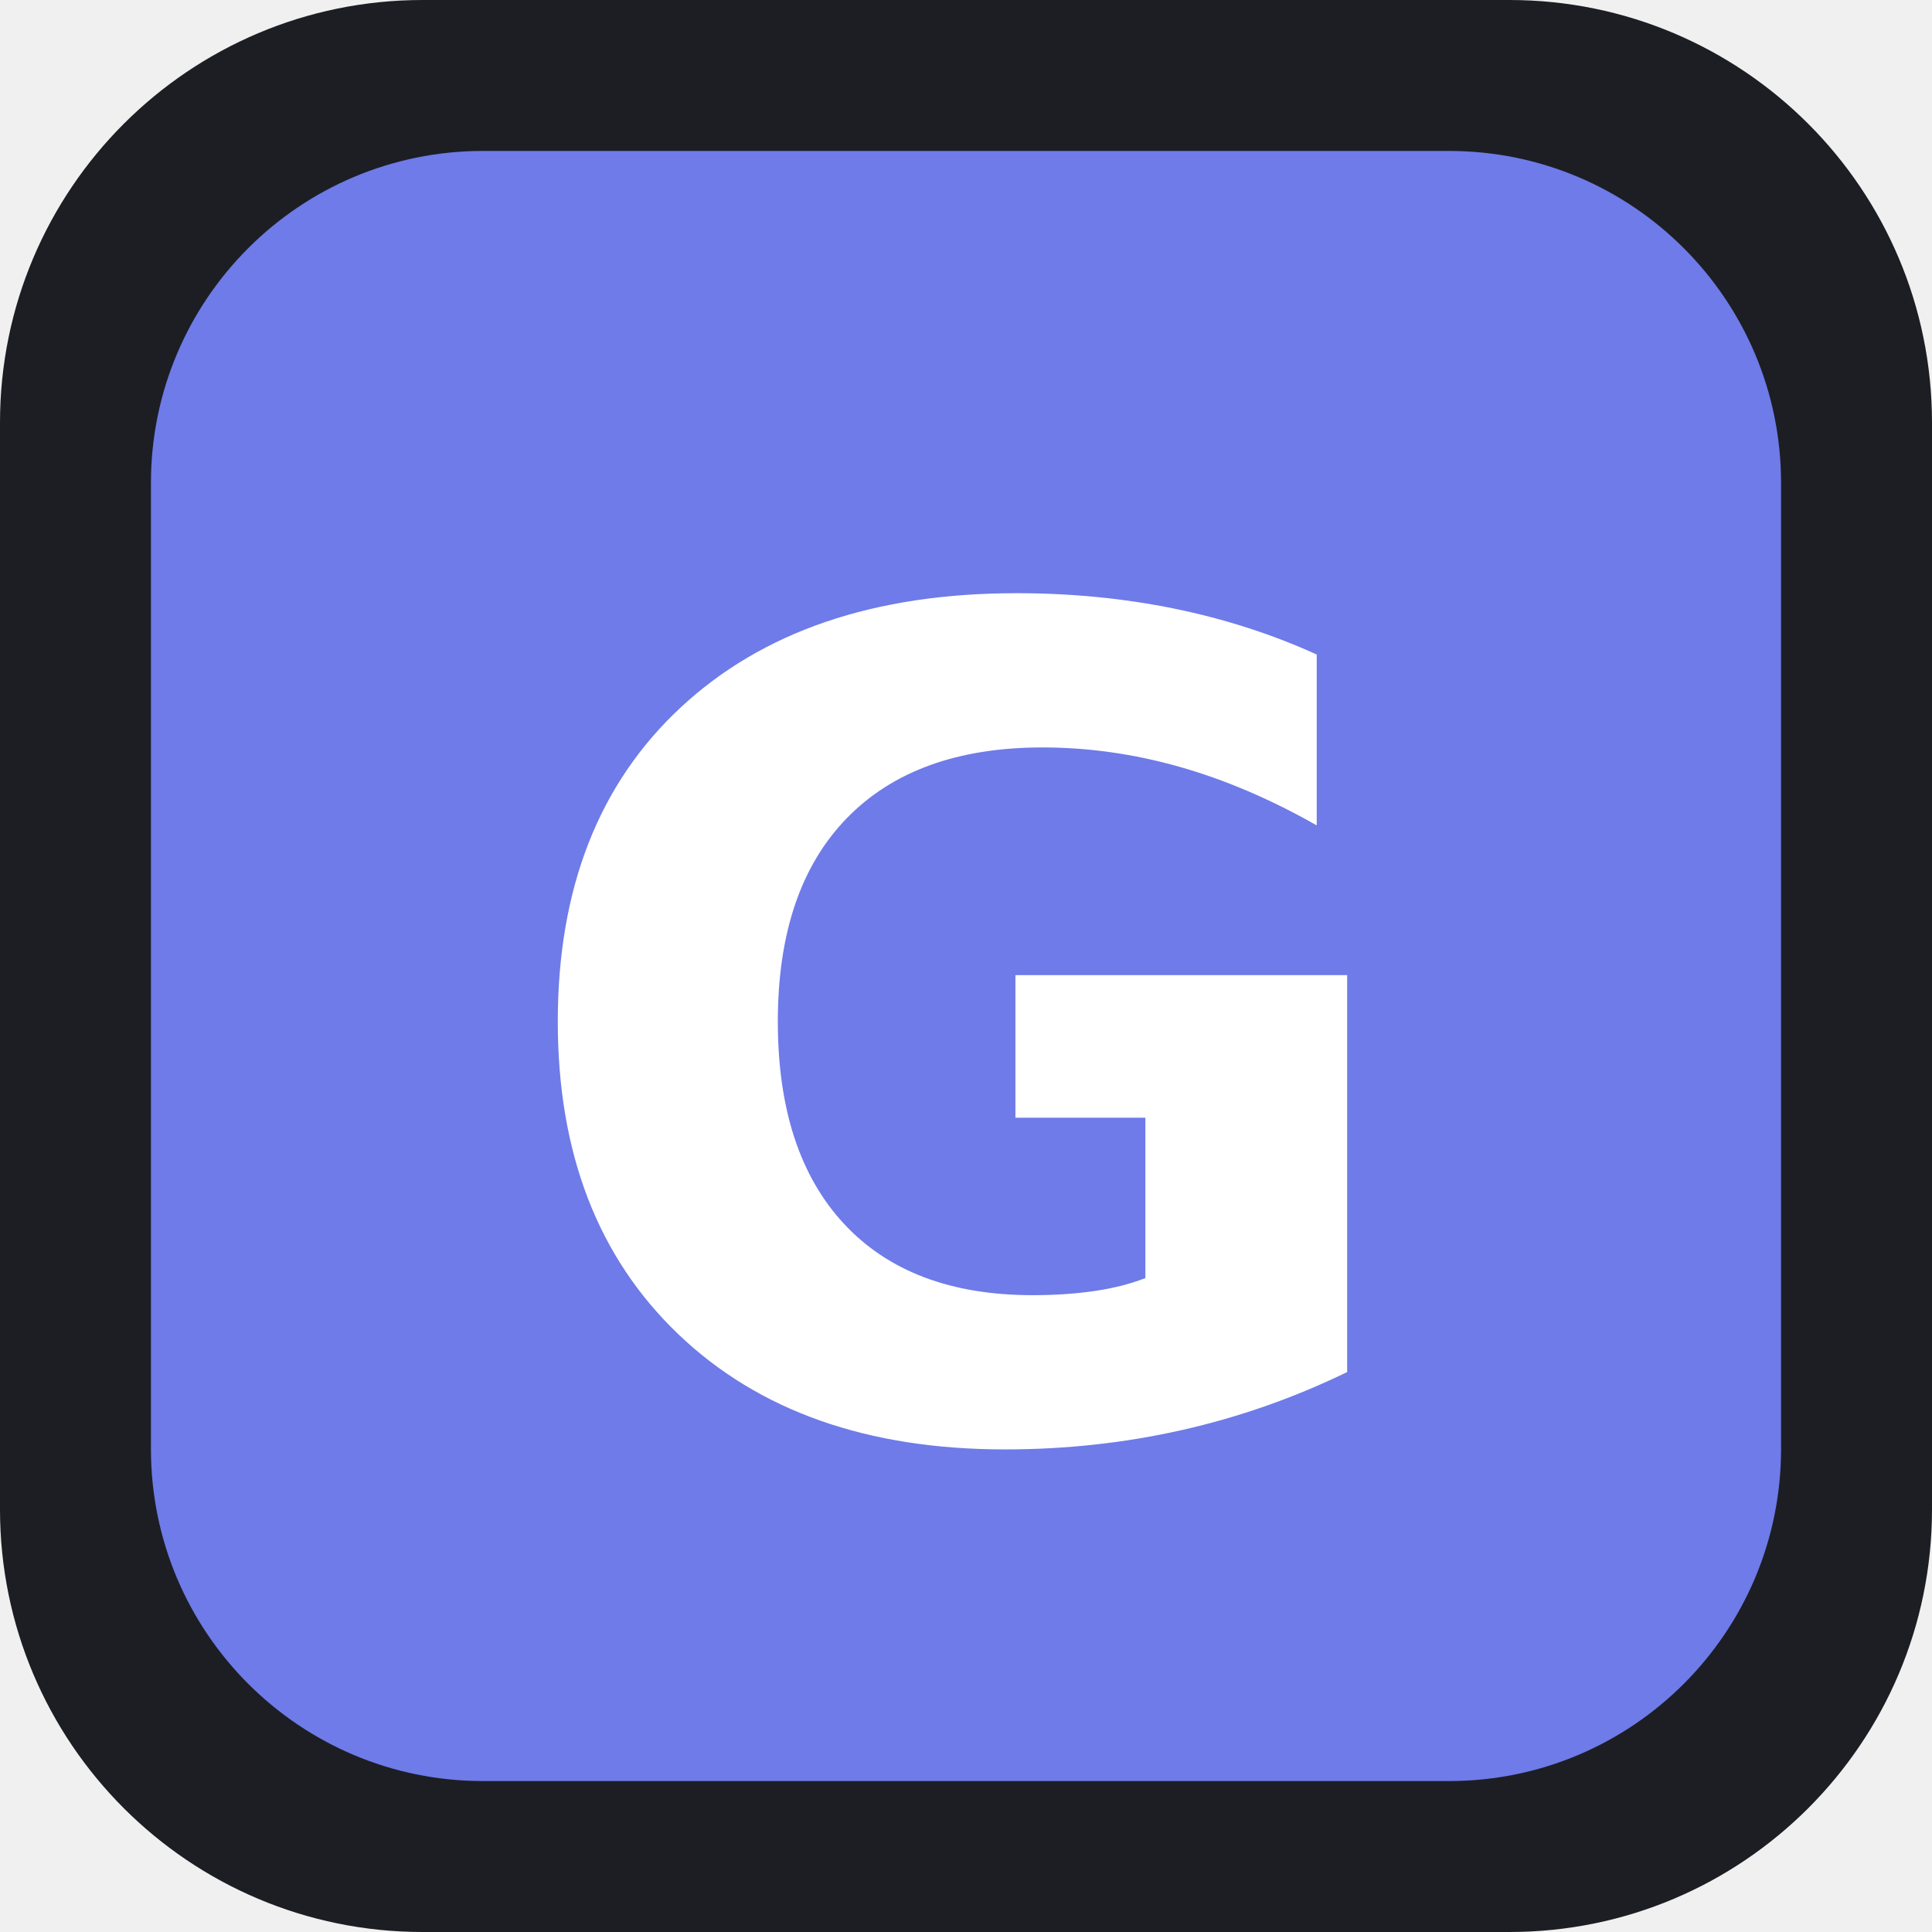
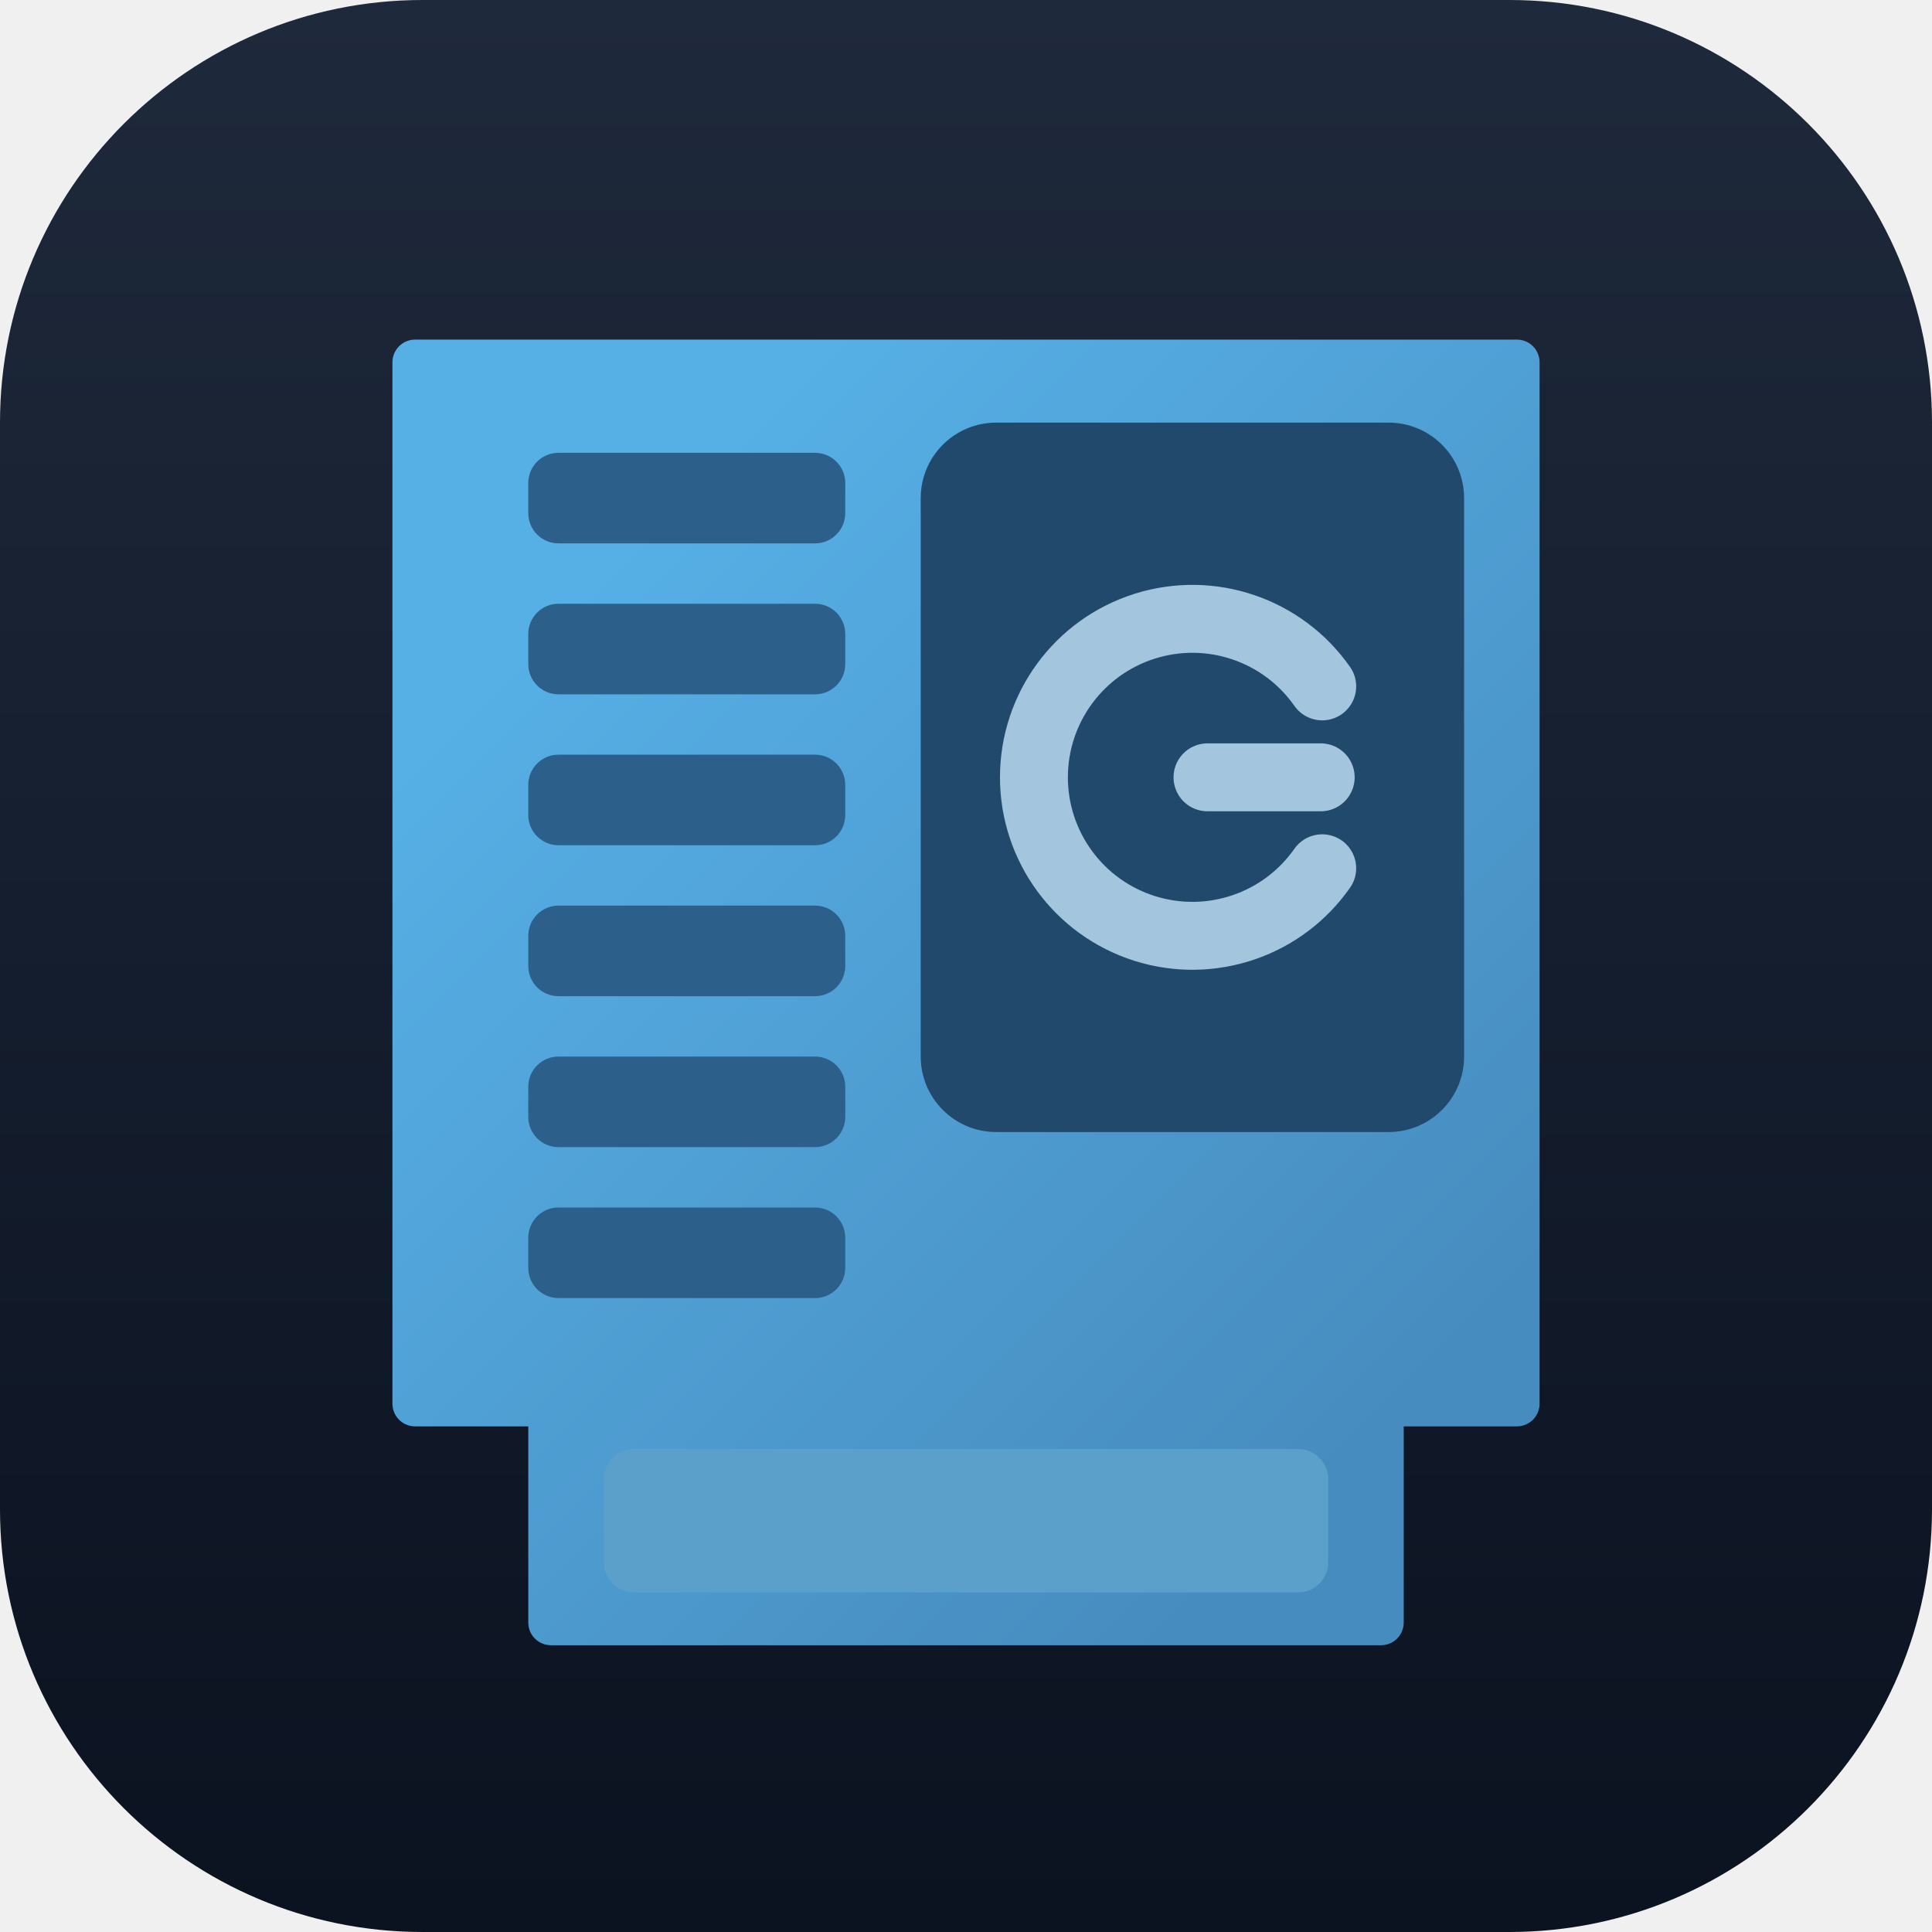
- <svg xmlns="http://www.w3.org/2000/svg" width="256" height="256" viewBox="0 0 256 256">
-   <rect width="256" height="256" rx="56" fill="#1c1e24" />
-   <rect x="20" y="20" width="216" height="216" rx="44" fill="#6e7be8" />
-   <text x="128" y="138" text-anchor="middle" dominant-baseline="central" font-family="DejaVu Sans, Arial, sans-serif" font-weight="700" font-size="150" fill="#ffffff">G</text>
+ <svg xmlns="http://www.w3.org/2000/svg" width="512" height="512" viewBox="0 0 512 512" fill="none" role="img" aria-label="Godot launcher" version="1.1" id="svg13">
+   <defs id="defs4">
+     <linearGradient id="bg" x1="256" y1="0" x2="256" y2="512" gradientUnits="userSpaceOnUse">
+       <stop offset="0" stop-color="#1E293B" id="stop1" />
+       <stop offset="1" stop-color="#0B1220" id="stop2" />
+     </linearGradient>
+     <linearGradient id="godot" x1="150" y1="150" x2="372" y2="372" gradientUnits="userSpaceOnUse">
+       <stop offset="0" stop-color="#56B0E6" id="stop3" />
+       <stop offset="1" stop-color="#478CBF" id="stop4" />
+     </linearGradient>
+   </defs>
+   <rect width="512" height="512" rx="112" fill="url(#bg)" id="rect4" />
+   <path d="M110 96 L402 96 L402 372 L366 372 L366 430 L146 430 L146 372 L110 372 Z" fill="url(#godot)" stroke="url(#godot)" stroke-width="12" stroke-linejoin="round" id="path4" />
+   <rect x="160" y="384" width="192" height="38" rx="8" fill="#5B9FCB" id="rect5" />
+   <g fill="#2C608A" id="g11">
+     <rect x="140" y="120" width="84" height="24" rx="8" id="rect6" />
+     <rect x="140" y="160" width="84" height="24" rx="8" id="rect7" />
+     <rect x="140" y="200" width="84" height="24" rx="8" id="rect8" />
+     <rect x="140" y="240" width="84" height="24" rx="8" id="rect9" />
+     <rect x="140" y="280" width="84" height="24" rx="8" id="rect10" />
+     <rect x="140" y="320" width="84" height="24" rx="8" id="rect11" />
+   </g>
+   <rect x="244" y="112" width="144" height="188" rx="20" fill="#21496B" id="rect12" />
+   <path d="M350.4 181.9 A42 42 0 1 0 350.4 230.1" fill="none" stroke="#A3C5DE" stroke-width="18" stroke-linecap="round" id="path12" />
+   <path d="M350 206 H320" stroke="#A3C5DE" stroke-width="18" stroke-linecap="round" id="path13" />
</svg>
